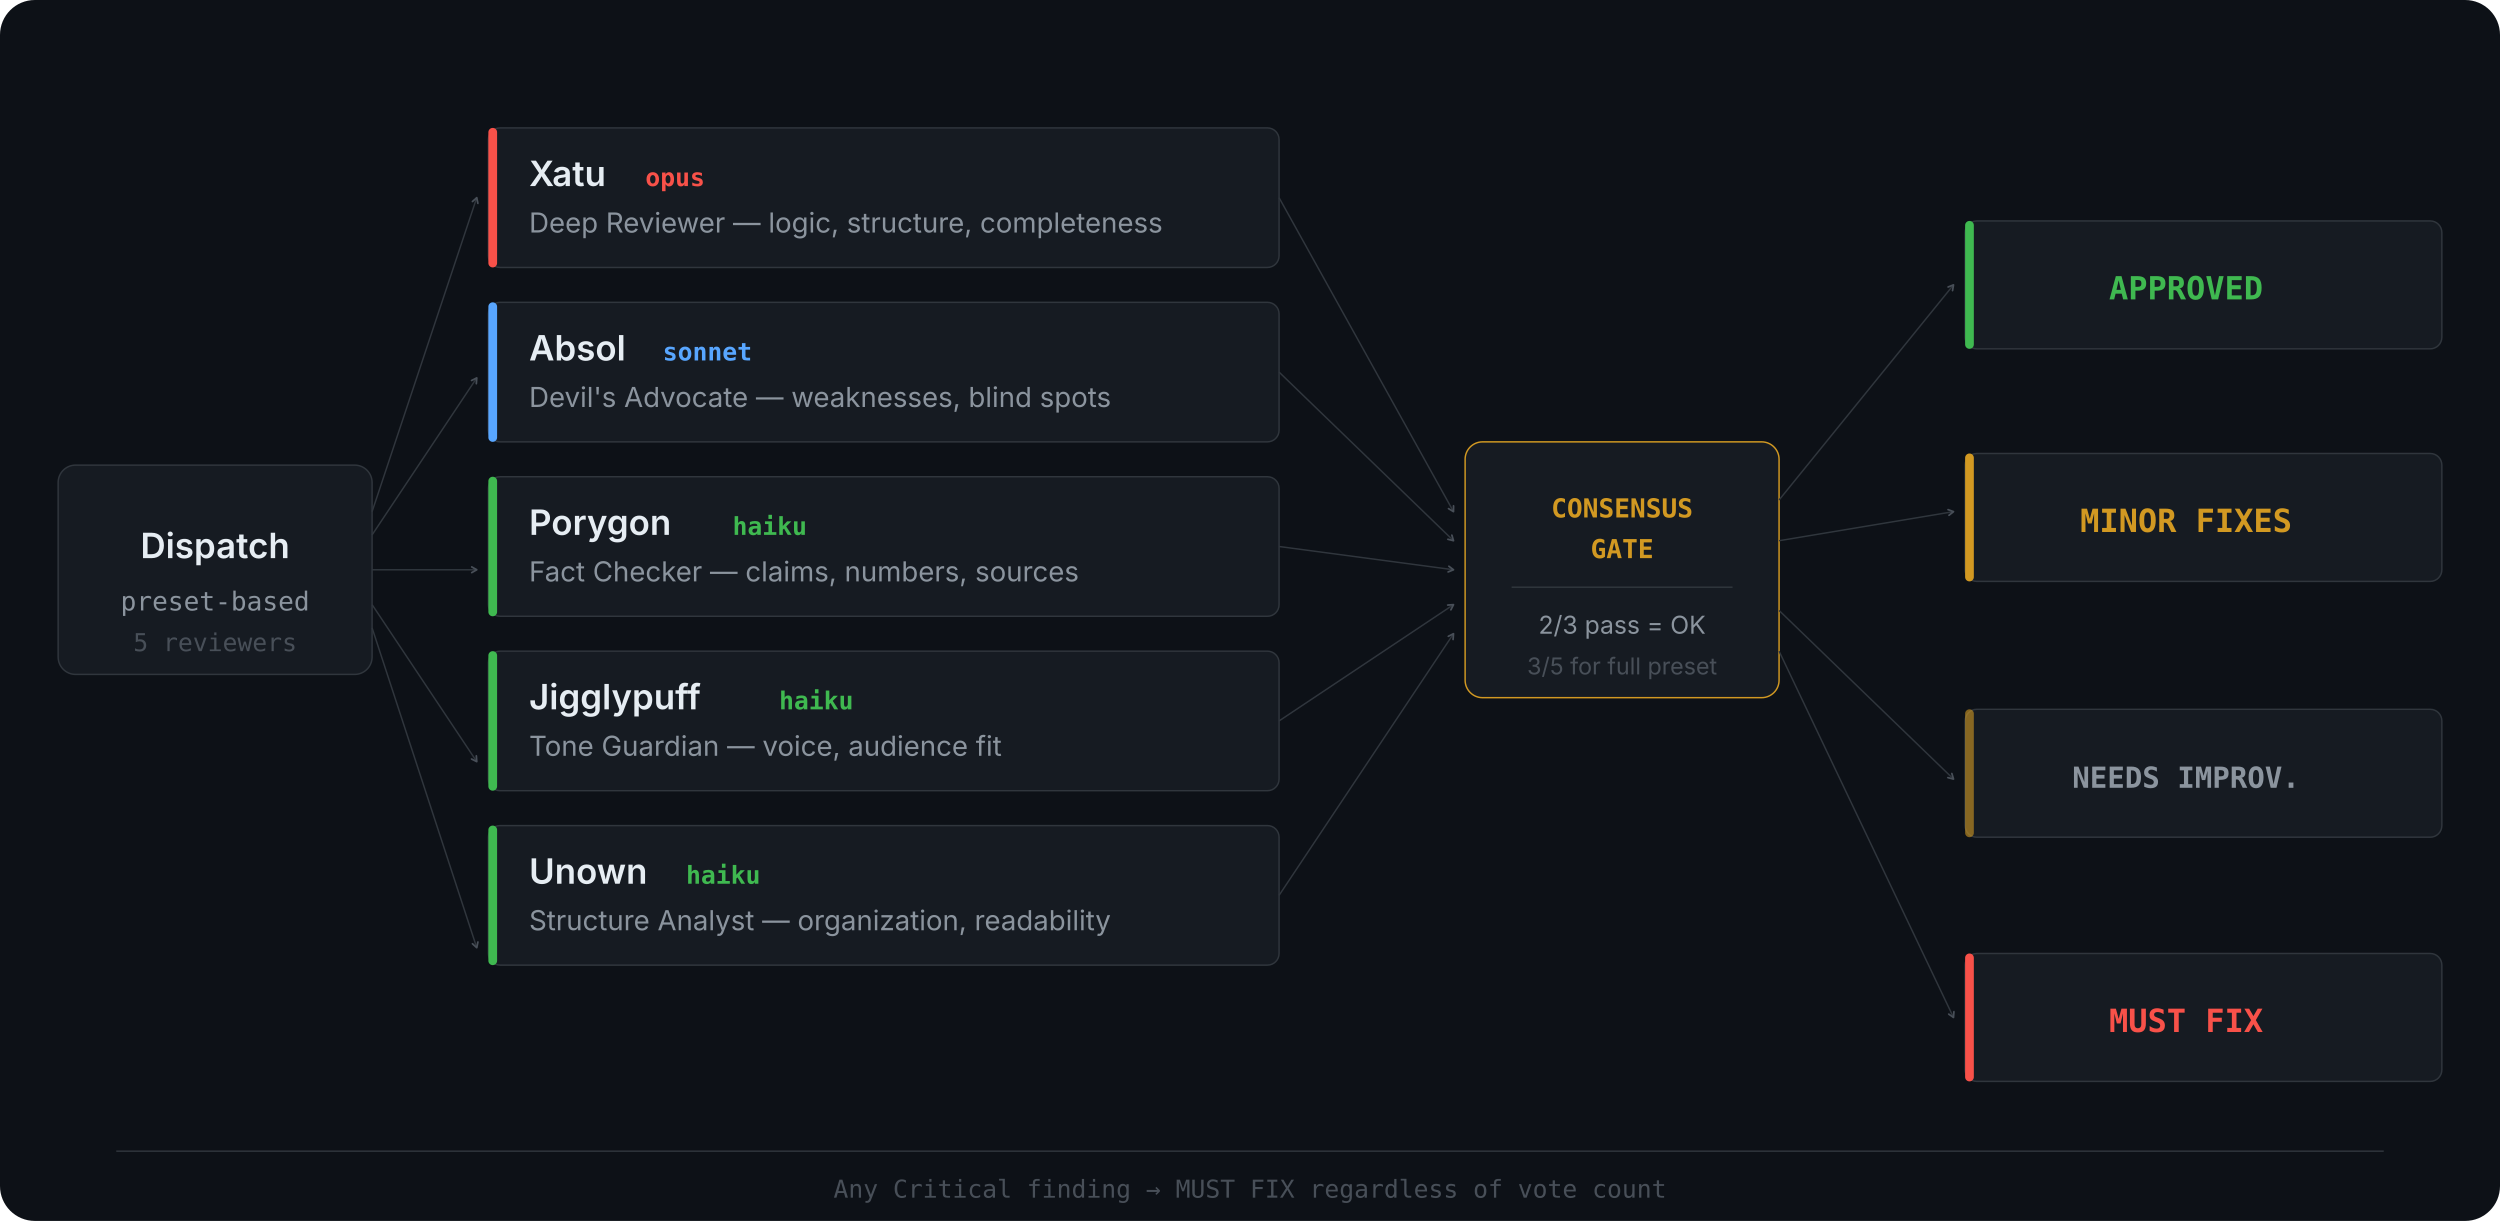
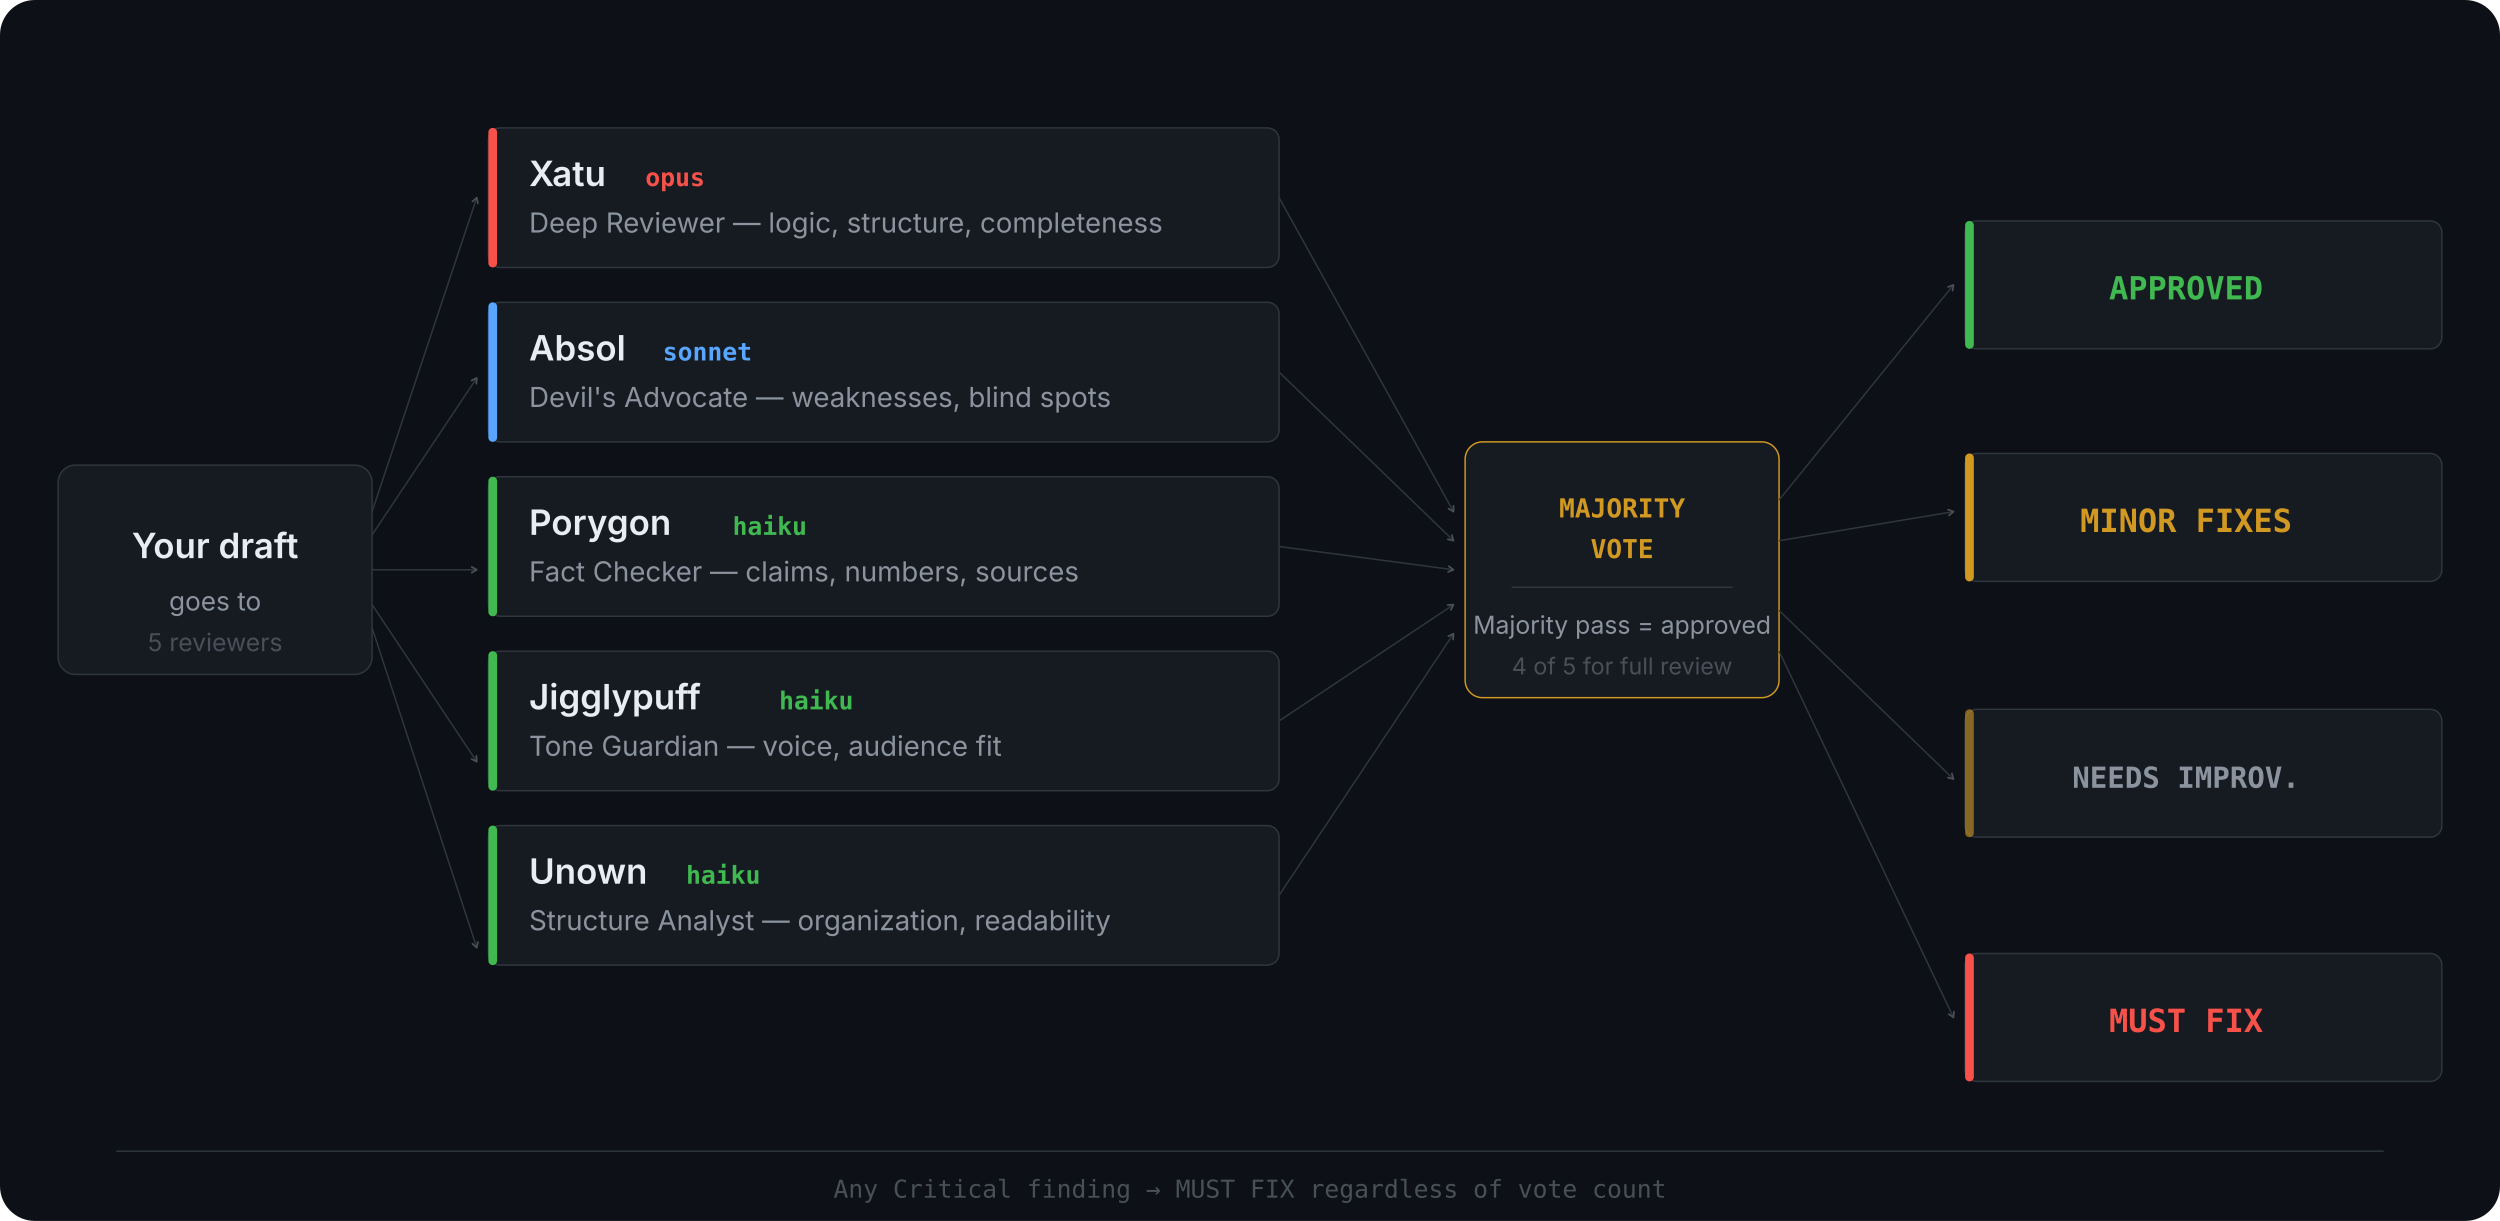
<svg xmlns="http://www.w3.org/2000/svg" viewBox="0 0 860 420" fill="none" role="img" aria-labelledby="rf-title rf-desc">
  <defs>
    <marker id="arr" markerWidth="5" markerHeight="5" refX="4" refY="2.5" orient="auto" markerUnits="strokeWidth">
      <path d="M0.5,0.5 L4,2.5 L0.5,4.5" fill="none" stroke="#484f58" stroke-width="1.2" stroke-linecap="round" stroke-linejoin="round" />
    </marker>
  </defs>
  <rect width="860" height="420" rx="12" fill="#0d1117" />
  <rect x="20" y="160" width="108" height="72" rx="6" fill="#161b22" stroke="#30363d" stroke-width="0.5" />
-   <text x="74" y="192" text-anchor="middle" fill="#e6edf3" font-size="12" font-weight="600" font-family="-apple-system, BlinkMacSystemFont, Segoe UI, sans-serif">Dispatch</text>
-   <text x="74" y="210" text-anchor="middle" fill="#8b949e" font-size="9" font-family="SF Mono, Consolas, monospace">preset-based</text>
-   <text x="74" y="224" text-anchor="middle" fill="#484f58" font-size="8.5" font-family="SF Mono, Consolas, monospace">5 reviewers</text>
+   <text x="74" y="192" text-anchor="middle" fill="#e6edf3" font-size="12" font-weight="600" font-family="-apple-system, BlinkMacSystemFont, Segoe UI, sans-serif">Your draft</text>
+   <text x="74" y="210" text-anchor="middle" fill="#8b949e" font-size="9" font-family="-apple-system, BlinkMacSystemFont, Segoe UI, sans-serif">goes to</text>
+   <text x="74" y="224" text-anchor="middle" fill="#484f58" font-size="8.5" font-family="-apple-system, BlinkMacSystemFont, Segoe UI, sans-serif">5 reviewers</text>
  <line x1="128" y1="176" x2="164" y2="68" stroke="#30363d" stroke-width="0.5" marker-end="url(#arr)" />
  <line x1="128" y1="184" x2="164" y2="130" stroke="#30363d" stroke-width="0.5" marker-end="url(#arr)" />
  <line x1="128" y1="196" x2="164" y2="196" stroke="#30363d" stroke-width="0.5" marker-end="url(#arr)" />
  <line x1="128" y1="208" x2="164" y2="262" stroke="#30363d" stroke-width="0.5" marker-end="url(#arr)" />
  <line x1="128" y1="216" x2="164" y2="326" stroke="#30363d" stroke-width="0.5" marker-end="url(#arr)" />
  <rect x="168" y="44" width="272" height="48" rx="4" fill="#161b22" stroke="#30363d" stroke-width="0.5" />
  <rect x="168" y="44" width="3" height="48" rx="1.5" fill="#f85149" />
  <text x="182" y="64" fill="#e6edf3" font-size="12" font-weight="600" font-family="-apple-system, BlinkMacSystemFont, Segoe UI, sans-serif">Xatu</text>
  <text x="222" y="64" fill="#f85149" font-size="8.5" font-weight="600" font-family="SF Mono, Consolas, monospace">opus</text>
  <text x="182" y="80" fill="#8b949e" font-size="9.5" font-family="-apple-system, BlinkMacSystemFont, Segoe UI, sans-serif">Deep Reviewer — logic, structure, completeness</text>
  <rect x="168" y="104" width="272" height="48" rx="4" fill="#161b22" stroke="#30363d" stroke-width="0.5" />
  <rect x="168" y="104" width="3" height="48" rx="1.5" fill="#58a6ff" />
  <text x="182" y="124" fill="#e6edf3" font-size="12" font-weight="600" font-family="-apple-system, BlinkMacSystemFont, Segoe UI, sans-serif">Absol</text>
  <text x="228" y="124" fill="#58a6ff" font-size="8.5" font-weight="600" font-family="SF Mono, Consolas, monospace">sonnet</text>
  <text x="182" y="140" fill="#8b949e" font-size="9.5" font-family="-apple-system, BlinkMacSystemFont, Segoe UI, sans-serif">Devil's Advocate — weaknesses, blind spots</text>
  <rect x="168" y="164" width="272" height="48" rx="4" fill="#161b22" stroke="#30363d" stroke-width="0.5" />
  <rect x="168" y="164" width="3" height="48" rx="1.5" fill="#3fb950" />
  <text x="182" y="184" fill="#e6edf3" font-size="12" font-weight="600" font-family="-apple-system, BlinkMacSystemFont, Segoe UI, sans-serif">Porygon</text>
  <text x="252" y="184" fill="#3fb950" font-size="8.5" font-weight="600" font-family="SF Mono, Consolas, monospace">haiku</text>
  <text x="182" y="200" fill="#8b949e" font-size="9.5" font-family="-apple-system, BlinkMacSystemFont, Segoe UI, sans-serif">Fact Checker — claims, numbers, sources</text>
  <rect x="168" y="224" width="272" height="48" rx="4" fill="#161b22" stroke="#30363d" stroke-width="0.5" />
  <rect x="168" y="224" width="3" height="48" rx="1.5" fill="#3fb950" />
  <text x="182" y="244" fill="#e6edf3" font-size="12" font-weight="600" font-family="-apple-system, BlinkMacSystemFont, Segoe UI, sans-serif">Jigglypuff</text>
  <text x="268" y="244" fill="#3fb950" font-size="8.5" font-weight="600" font-family="SF Mono, Consolas, monospace">haiku</text>
  <text x="182" y="260" fill="#8b949e" font-size="9.5" font-family="-apple-system, BlinkMacSystemFont, Segoe UI, sans-serif">Tone Guardian — voice, audience fit</text>
  <rect x="168" y="284" width="272" height="48" rx="4" fill="#161b22" stroke="#30363d" stroke-width="0.5" />
  <rect x="168" y="284" width="3" height="48" rx="1.5" fill="#3fb950" />
  <text x="182" y="304" fill="#e6edf3" font-size="12" font-weight="600" font-family="-apple-system, BlinkMacSystemFont, Segoe UI, sans-serif">Unown</text>
  <text x="236" y="304" fill="#3fb950" font-size="8.5" font-weight="600" font-family="SF Mono, Consolas, monospace">haiku</text>
  <text x="182" y="320" fill="#8b949e" font-size="9.5" font-family="-apple-system, BlinkMacSystemFont, Segoe UI, sans-serif">Structure Analyst — organization, readability</text>
  <line x1="440" y1="68" x2="500" y2="176" stroke="#30363d" stroke-width="0.5" marker-end="url(#arr)" />
  <line x1="440" y1="128" x2="500" y2="186" stroke="#30363d" stroke-width="0.5" marker-end="url(#arr)" />
  <line x1="440" y1="188" x2="500" y2="196" stroke="#30363d" stroke-width="0.5" marker-end="url(#arr)" />
  <line x1="440" y1="248" x2="500" y2="208" stroke="#30363d" stroke-width="0.5" marker-end="url(#arr)" />
  <line x1="440" y1="308" x2="500" y2="218" stroke="#30363d" stroke-width="0.5" marker-end="url(#arr)" />
  <rect x="504" y="152" width="108" height="88" rx="6" fill="#161b22" stroke="#d29922" stroke-width="0.5" />
-   <text x="558" y="178" text-anchor="middle" fill="#d29922" font-size="9" font-weight="600" font-family="SF Mono, Consolas, monospace">CONSENSUS</text>
-   <text x="558" y="192" text-anchor="middle" fill="#d29922" font-size="9" font-weight="600" font-family="SF Mono, Consolas, monospace">GATE</text>
+   <text x="558" y="178" text-anchor="middle" fill="#d29922" font-size="9" font-weight="600" font-family="SF Mono, Consolas, monospace">MAJORITY</text>
+   <text x="558" y="192" text-anchor="middle" fill="#d29922" font-size="9" font-weight="600" font-family="SF Mono, Consolas, monospace">VOTE</text>
  <line x1="520" y1="202" x2="596" y2="202" stroke="#30363d" stroke-width="0.5" />
-   <text x="558" y="218" text-anchor="middle" fill="#8b949e" font-size="8.5" font-family="-apple-system, BlinkMacSystemFont, Segoe UI, sans-serif">2/3 pass = OK</text>
-   <text x="558" y="232" text-anchor="middle" fill="#484f58" font-size="8" font-family="-apple-system, BlinkMacSystemFont, Segoe UI, sans-serif">3/5 for full preset</text>
+   <text x="558" y="218" text-anchor="middle" fill="#8b949e" font-size="8.5" font-family="-apple-system, BlinkMacSystemFont, Segoe UI, sans-serif">Majority pass = approved</text>
+   <text x="558" y="232" text-anchor="middle" fill="#484f58" font-size="8" font-family="-apple-system, BlinkMacSystemFont, Segoe UI, sans-serif">4 of 5 for full review</text>
  <line x1="612" y1="172" x2="672" y2="98" stroke="#30363d" stroke-width="0.5" marker-end="url(#arr)" />
  <line x1="612" y1="186" x2="672" y2="176" stroke="#30363d" stroke-width="0.5" marker-end="url(#arr)" />
  <line x1="612" y1="210" x2="672" y2="268" stroke="#30363d" stroke-width="0.5" marker-end="url(#arr)" />
  <line x1="612" y1="224" x2="672" y2="350" stroke="#30363d" stroke-width="0.5" marker-end="url(#arr)" />
  <rect x="676" y="76" width="164" height="44" rx="4" fill="#161b22" stroke="#30363d" stroke-width="0.5" />
  <rect x="676" y="76" width="3" height="44" rx="1.5" fill="#3fb950" />
  <text x="752" y="103" text-anchor="middle" fill="#3fb950" font-size="11" font-weight="600" font-family="SF Mono, Consolas, monospace">APPROVED</text>
  <rect x="676" y="156" width="164" height="44" rx="4" fill="#161b22" stroke="#30363d" stroke-width="0.5" />
  <rect x="676" y="156" width="3" height="44" rx="1.5" fill="#d29922" />
  <text x="752" y="183" text-anchor="middle" fill="#d29922" font-size="11" font-weight="600" font-family="SF Mono, Consolas, monospace">MINOR FIXES</text>
  <rect x="676" y="244" width="164" height="44" rx="4" fill="#161b22" stroke="#30363d" stroke-width="0.5" />
  <rect x="676" y="244" width="3" height="44" rx="1.5" fill="#d29922" opacity="0.6" />
  <text x="752" y="271" text-anchor="middle" fill="#8b949e" font-size="10" font-weight="600" font-family="SF Mono, Consolas, monospace">NEEDS IMPROV.</text>
  <rect x="676" y="328" width="164" height="44" rx="4" fill="#161b22" stroke="#30363d" stroke-width="0.5" />
  <rect x="676" y="328" width="3" height="44" rx="1.5" fill="#f85149" />
  <text x="752" y="355" text-anchor="middle" fill="#f85149" font-size="11" font-weight="600" font-family="SF Mono, Consolas, monospace">MUST FIX</text>
  <line x1="40" y1="396" x2="820" y2="396" stroke="#30363d" stroke-width="0.5" />
  <text x="430" y="412" text-anchor="middle" fill="#484f58" font-size="8.5" font-family="SF Mono, Consolas, monospace">Any Critical finding → MUST FIX regardless of vote count</text>
</svg>
